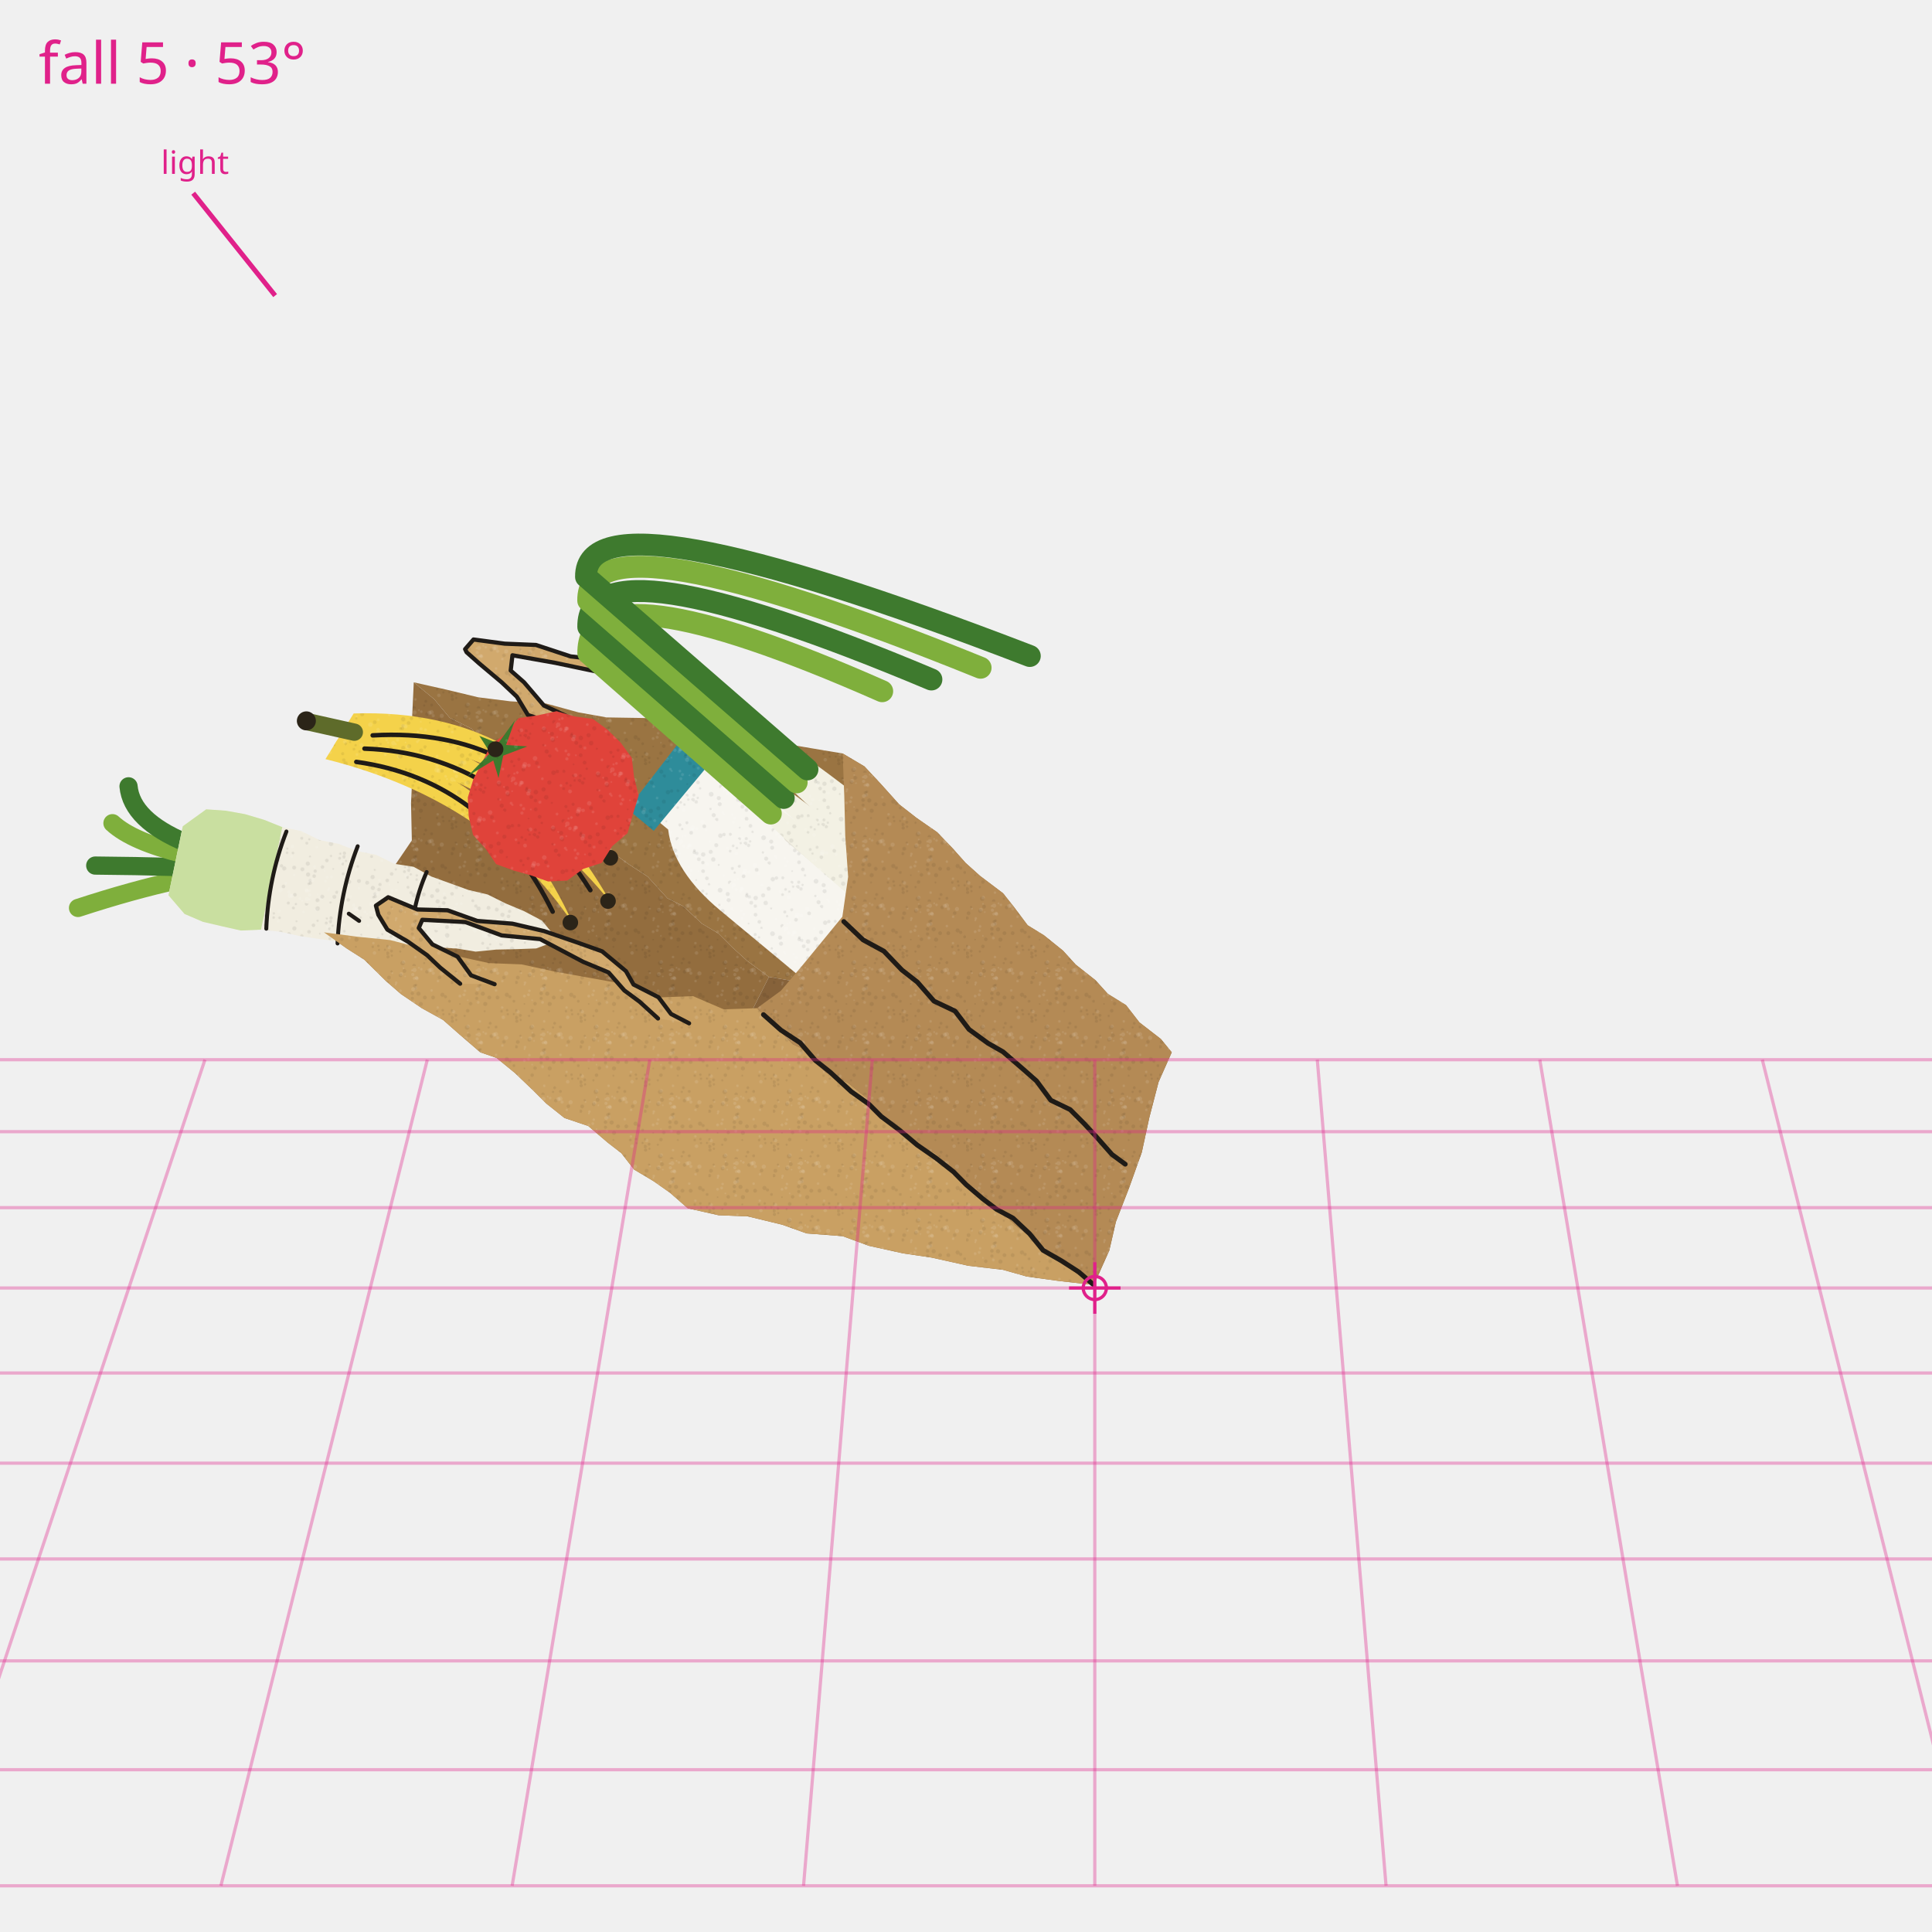
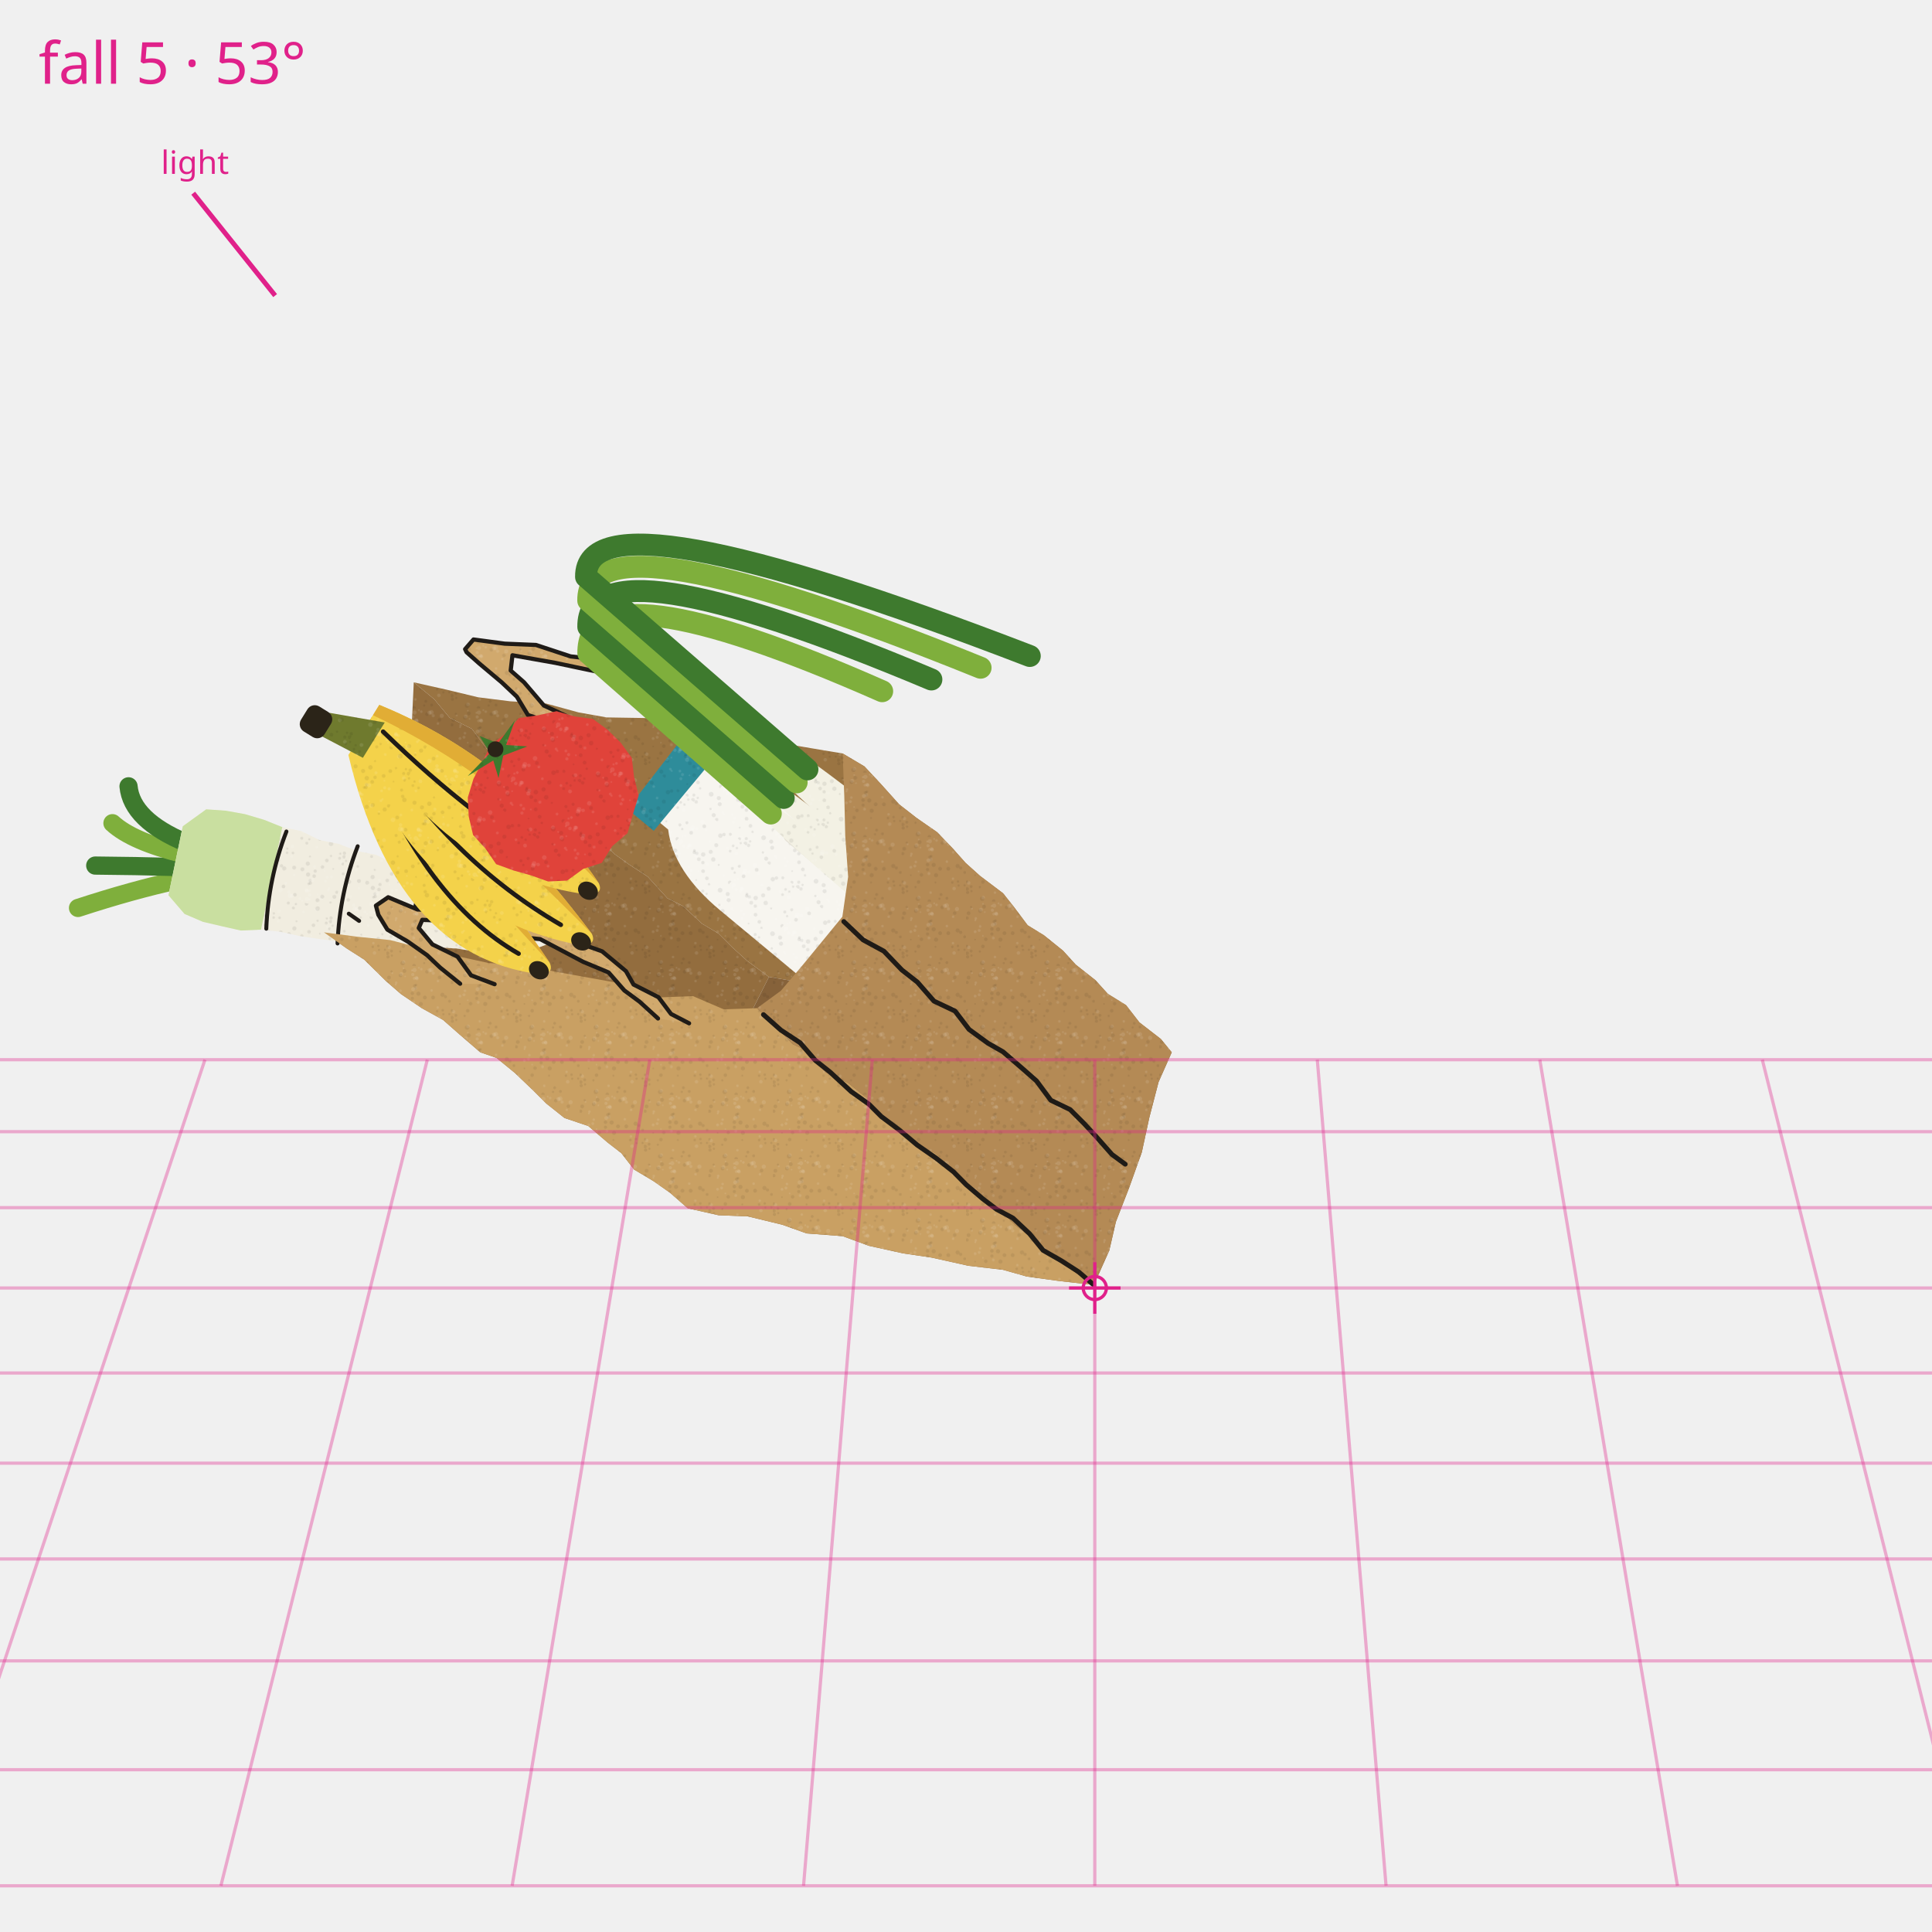
<svg xmlns="http://www.w3.org/2000/svg" width="1200" height="1200" viewBox="0 0 1200 1200">
  <defs>
    <pattern id="grain" width="40" height="40" patternUnits="userSpaceOnUse">
      <circle cx="23.5" cy="38.2" r="0.7" fill="#000" opacity="0.07" />
      <circle cx="28" cy="2.4" r="1.4" fill="#fff" opacity="0.1" />
      <circle cx="39.2" cy="21.9" r="0.9" fill="#000" opacity="0.07" />
      <circle cx="11.7" cy="6.5" r="0.5" fill="#fff" opacity="0.1" />
      <circle cx="33" cy="7.1" r="1.1" fill="#000" opacity="0.07" />
      <circle cx="16.1" cy="20.1" r="1" fill="#000" opacity="0.07" />
      <circle cx="29" cy="19.6" r="1.2" fill="#000" opacity="0.07" />
      <circle cx="24.5" cy="35.6" r="0.9" fill="#000" opacity="0.07" />
      <circle cx="10.7" cy="37.5" r="1.1" fill="#fff" opacity="0.1" />
      <circle cx="21.4" cy="23.6" r="1.3" fill="#000" opacity="0.07" />
      <circle cx="17.2" cy="39.7" r="1.1" fill="#000" opacity="0.07" />
      <circle cx="32" cy="9.4" r="0.8" fill="#fff" opacity="0.1" />
      <circle cx="0.7" cy="32.1" r="1.1" fill="#000" opacity="0.07" />
      <circle cx="1.7" cy="28.4" r="1.1" fill="#fff" opacity="0.1" />
      <circle cx="21.7" cy="2" r="0.8" fill="#fff" opacity="0.1" />
      <circle cx="39.1" cy="29.9" r="0.7" fill="#000" opacity="0.07" />
      <circle cx="3.7" cy="4.4" r="0.6" fill="#fff" opacity="0.1" />
      <circle cx="1" cy="34.3" r="1" fill="#000" opacity="0.07" />
      <circle cx="5.7" cy="23.6" r="0.5" fill="#000" opacity="0.07" />
      <circle cx="34.4" cy="4.6" r="1.3" fill="#fff" opacity="0.1" />
      <circle cx="12.3" cy="23.4" r="1.1" fill="#000" opacity="0.07" />
      <circle cx="23.9" cy="19.6" r="1.2" fill="#000" opacity="0.07" />
      <circle cx="10.5" cy="27.8" r="1.1" fill="#000" opacity="0.07" />
      <circle cx="1.6" cy="7.2" r="1.2" fill="#000" opacity="0.07" />
      <circle cx="26.8" cy="2.7" r="1.3" fill="#fff" opacity="0.1" />
      <circle cx="15.9" cy="2.7" r="0.6" fill="#fff" opacity="0.1" />
      <circle cx="34.8" cy="17.9" r="1.3" fill="#000" opacity="0.07" />
      <circle cx="0.7" cy="10.2" r="1" fill="#000" opacity="0.07" />
      <circle cx="29.1" cy="4.5" r="1" fill="#fff" opacity="0.1" />
      <circle cx="5.8" cy="11.6" r="0.6" fill="#fff" opacity="0.1" />
      <circle cx="21" cy="28.1" r="0.6" fill="#000" opacity="0.07" />
      <circle cx="3.2" cy="30.7" r="0.9" fill="#000" opacity="0.07" />
      <circle cx="28.1" cy="15.2" r="0.8" fill="#fff" opacity="0.1" />
      <circle cx="10.1" cy="38.2" r="1.4" fill="#000" opacity="0.07" />
      <circle cx="8.8" cy="15.4" r="0.8" fill="#fff" opacity="0.1" />
      <circle cx="17.5" cy="2.5" r="1.3" fill="#fff" opacity="0.1" />
      <circle cx="18" cy="13.9" r="1" fill="#000" opacity="0.07" />
      <circle cx="3.2" cy="3.4" r="0.7" fill="#000" opacity="0.07" />
      <circle cx="9.3" cy="5" r="1.2" fill="#fff" opacity="0.1" />
      <circle cx="18.1" cy="13.8" r="1.1" fill="#fff" opacity="0.1" />
      <circle cx="17" cy="22.6" r="0.9" fill="#fff" opacity="0.1" />
      <circle cx="17.3" cy="7.7" r="0.9" fill="#fff" opacity="0.1" />
      <circle cx="31.5" cy="28.1" r="0.8" fill="#000" opacity="0.07" />
      <circle cx="31.9" cy="25.8" r="0.8" fill="#fff" opacity="0.1" />
      <circle cx="10.6" cy="1.4" r="0.5" fill="#fff" opacity="0.1" />
      <circle cx="36.7" cy="19.1" r="1" fill="#000" opacity="0.07" />
      <circle cx="32.6" cy="31.9" r="1.1" fill="#fff" opacity="0.1" />
      <circle cx="20.2" cy="1.1" r="0.6" fill="#fff" opacity="0.1" />
      <circle cx="5.7" cy="18.7" r="0.9" fill="#fff" opacity="0.1" />
      <circle cx="17.5" cy="12.4" r="1" fill="#000" opacity="0.07" />
      <circle cx="8.2" cy="17.9" r="0.9" fill="#fff" opacity="0.1" />
      <circle cx="35.4" cy="30" r="0.7" fill="#000" opacity="0.07" />
      <circle cx="18.4" cy="11.8" r="0.8" fill="#000" opacity="0.07" />
      <circle cx="35" cy="27.5" r="0.8" fill="#000" opacity="0.07" />
      <circle cx="16.1" cy="17" r="1.1" fill="#000" opacity="0.07" />
      <circle cx="19.9" cy="17.2" r="1.3" fill="#000" opacity="0.07" />
      <circle cx="8.8" cy="5.8" r="1.2" fill="#000" opacity="0.07" />
      <circle cx="18.7" cy="7.3" r="1.1" fill="#fff" opacity="0.1" />
      <circle cx="25.2" cy="3.6" r="1.1" fill="#000" opacity="0.07" />
      <circle cx="16.6" cy="14.4" r="1.2" fill="#fff" opacity="0.1" />
      <circle cx="10.5" cy="21.3" r="0.5" fill="#fff" opacity="0.1" />
      <circle cx="3.4" cy="33.5" r="0.7" fill="#000" opacity="0.07" />
      <circle cx="18" cy="34.4" r="0.8" fill="#fff" opacity="0.1" />
      <circle cx="0.6" cy="27.7" r="0.9" fill="#000" opacity="0.07" />
      <circle cx="6.1" cy="10.4" r="0.8" fill="#fff" opacity="0.1" />
      <circle cx="11.2" cy="3.1" r="1.2" fill="#000" opacity="0.07" />
      <circle cx="19" cy="7.8" r="1.1" fill="#fff" opacity="0.1" />
      <circle cx="28.1" cy="37.9" r="0.9" fill="#000" opacity="0.07" />
      <circle cx="8.6" cy="31" r="0.7" fill="#000" opacity="0.07" />
      <circle cx="16.4" cy="5.3" r="1" fill="#fff" opacity="0.1" />
    </pattern>
  </defs>
  <polygon points="727.8,653.6 721,645.3 707.7,635 699.4,624.3 688.1,617.3 680.4,608.8 668.1,599.1 660.3,590.5 648.4,580.9 638.3,574.7 629.6,563.1 623,554.8 608.7,544 599.8,536 591.5,526.7 582.1,516.9 569.4,508.1 558.5,499.6 547,486.8 536.9,476 523.4,468 504.9,464.9 482.4,461.1 463.7,458.6 438.8,454.2 417.9,453.1 401.8,446 376.8,445.6 359.4,442.5 338.9,436.9 317,435.6 297,433.1 277.5,428.4 257,423.8 269.7,434.3 279.3,445.8 293.1,452.7 302.3,465 315,474 324.3,482.8 334.9,492.5 346.8,498.3 361,512 370.7,519.5 382,530.7 390.8,537 402.3,544.5 414.5,557.9 424.3,562.8 436,573.7 446.1,579.7 454.4,588 464.3,597 477.6,606.8 496,609.9 513.7,613.7 529.8,618.5 551.8,621.9 571.3,625.8 589.1,625.3 609.8,631.2 630.5,636.5 649.2,636.5 669.1,641.3 687.8,646.5 709.8,648.1" fill="#9a7442" />
  <polygon points="727.8,653.6 721,645.3 707.7,635 699.4,624.3 688.1,617.3 680.4,608.8 668.1,599.1 660.3,590.5 648.4,580.9 638.3,574.7 629.6,563.1 623,554.8 608.7,544 599.8,536 591.5,526.7 582.1,516.9 569.4,508.1 558.5,499.6 547,486.8 536.9,476 523.4,468 504.9,464.9 482.4,461.1 463.7,458.6 438.8,454.2 417.9,453.1 401.8,446 376.8,445.6 359.4,442.5 338.9,436.9 317,435.6 297,433.1 277.5,428.4 257,423.8 269.7,434.3 279.3,445.8 293.1,452.7 302.3,465 315,474 324.3,482.8 334.9,492.5 346.8,498.3 361,512 370.7,519.5 382,530.7 390.8,537 402.3,544.5 414.5,557.9 424.3,562.8 436,573.7 446.1,579.7 454.4,588 464.3,597 477.6,606.8 496,609.9 513.7,613.7 529.8,618.5 551.8,621.9 571.3,625.8 589.1,625.3 609.8,631.2 630.5,636.5 649.2,636.5 669.1,641.3 687.8,646.5 709.8,648.1" fill="url(#grain)" />
  <polygon points="483.5,473.4 472.8,466.2 463.6,459.5 451.9,445.3 440.6,439.9 430,431.4 414.4,419.3 393.2,414.3 374.3,410 354.4,407.7 332.9,400.6 313.5,399.8 294.1,397.2 288.9,403.2 289.8,405.1 297.8,412.2 311.6,423.8 321,432.7 327.9,444.1 341.3,448.6 358.2,452.3 351.3,444.5 337.8,438.2 325.5,423.8 317.2,416.5 318.3,407 344.8,411.7 369,416.8 391.2,419.4 419.3,435.8 429.5,443 441.6,451.3 451.3,461 464.4,472.4" fill="#d1a96d" />
  <polygon points="483.5,473.4 472.8,466.2 463.6,459.5 451.9,445.3 440.6,439.9 430,431.4 414.4,419.3 393.2,414.3 374.3,410 354.4,407.7 332.9,400.6 313.5,399.8 294.1,397.2 288.9,403.2 289.8,405.1 297.8,412.2 311.6,423.8 321,432.7 327.9,444.1 341.3,448.6 358.2,452.3 351.3,444.5 337.8,438.2 325.5,423.8 317.2,416.5 318.3,407 344.8,411.7 369,416.8 391.2,419.4 419.3,435.8 429.5,443 441.6,451.3 451.3,461 464.4,472.4" fill="url(#grain)" />
  <polyline points="483.5,473.4 472.8,466.2 463.6,459.5 451.9,445.3 440.6,439.9 430,431.4 414.4,419.3 393.2,414.3 374.3,410 354.4,407.7 332.9,400.6 313.5,399.8 294.1,397.2 288.9,403.2 289.8,405.1 297.8,412.2 311.6,423.8 321,432.7 327.9,444.1 341.3,448.6" fill="none" stroke="#1f1b17" stroke-width="2.6" stroke-linecap="round" stroke-linejoin="round" />
  <polyline points="358.2,452.3 351.3,444.5 337.8,438.2 325.5,423.8 317.2,416.5 318.3,407 344.8,411.7 369,416.8 391.2,419.4 419.3,435.8 429.5,443 441.6,451.3 451.3,461 464.4,472.4" fill="none" stroke="#1f1b17" stroke-width="2.6" stroke-linecap="round" stroke-linejoin="round" />
  <polygon points="427.2,750.5 434.2,729.1 441.5,709.4 450.7,688.2 458,667.2 460.4,645.1 466.4,629.1 477.6,606.8 464.3,597 454.4,588 446.1,579.7 436,573.7 424.3,562.8 414.5,557.9 402.3,544.5 390.8,537 382,530.7 370.7,519.5 361,512 346.8,498.3 334.9,492.5 324.3,482.8 315,474 302.3,465 293.1,452.7 279.3,445.8 269.7,434.3 257,423.8 255.7,451.5 256.6,471.7 255.3,498.9 255.8,522 244.3,538.9 230,549.6 216.7,564.6 201.2,579.1 215.5,589.2 226.2,596 239.7,609.3 249,617.4 262,626.2 275.2,633.5 285.3,642.4 298.3,653.6 308.4,657.1 319.9,666.5 331.7,677.8 339.3,685.4 350.6,694.4 365.4,699.4 377.6,709.8 385.9,716.2 393.8,726.4 406,733.7 416.1,740.8" fill="#936d3e" />
  <polygon points="427.2,750.5 434.2,729.1 441.5,709.4 450.7,688.2 458,667.2 460.4,645.1 466.4,629.1 477.6,606.8 464.3,597 454.4,588 446.1,579.7 436,573.7 424.3,562.8 414.5,557.9 402.3,544.5 390.8,537 382,530.7 370.7,519.5 361,512 346.8,498.3 334.9,492.5 324.3,482.8 315,474 302.3,465 293.1,452.7 279.3,445.8 269.7,434.3 257,423.8 255.7,451.5 256.6,471.7 255.3,498.9 255.8,522 244.3,538.9 230,549.6 216.7,564.6 201.2,579.1 215.5,589.2 226.2,596 239.7,609.3 249,617.4 262,626.2 275.2,633.5 285.3,642.4 298.3,653.6 308.4,657.1 319.9,666.5 331.7,677.8 339.3,685.4 350.6,694.4 365.4,699.4 377.6,709.8 385.9,716.2 393.8,726.4 406,733.7 416.1,740.8" fill="url(#grain)" />
  <polygon points="679.4,798.1 689,776.7 693.1,758.9 701.3,737.8 709.2,715.7 713.9,694 719.6,672.1 727.8,653.6 709.8,648.1 687.8,646.5 669.1,641.3 649.2,636.5 630.5,636.5 609.8,631.2 589.1,625.3 571.3,625.8 551.8,621.9 529.8,618.5 513.7,613.7 496,609.9 477.6,606.8 466.4,629.1 460.4,645.1 458,667.2 450.7,688.2 441.5,709.4 434.2,729.1 427.2,750.5 446.3,754.8 464.4,755.5 485.9,760.7 501,766.1 523.4,767.8 539.7,773.8 561,778.5 578.6,781.1 601.5,786.2 623,788.7 637.8,792.9 658.2,795.7" fill="#86623a" />
  <polygon points="679.4,798.1 689,776.7 693.1,758.9 701.3,737.8 709.2,715.7 713.9,694 719.6,672.1 727.8,653.6 709.8,648.1 687.8,646.5 669.1,641.3 649.2,636.5 630.5,636.5 609.8,631.2 589.1,625.3 571.3,625.8 551.8,621.9 529.8,618.5 513.7,613.7 496,609.9 477.6,606.8 466.4,629.1 460.4,645.1 458,667.2 450.7,688.2 441.5,709.4 434.2,729.1 427.2,750.5 446.3,754.8 464.4,755.5 485.9,760.7 501,766.1 523.4,767.8 539.7,773.8 561,778.5 578.6,781.1 601.5,786.2 623,788.7 637.8,792.9 658.2,795.7" fill="url(#grain)" />
  <g transform="translate(501.5 556.8) rotate(-50.3) scale(1.058) translate(0 0)">
    <path d="M -39 98 Q -39 110 -27 110 L 27 110 Q 39 110 39 98 L 39 -34 Q 39 -70 22 -88 L 22 -98 L -22 -98 L -22 -88 Q -39 -70 -39 -34 Z" fill="#f7f5ef" />
    <path d="M -39 98 Q -39 110 -27 110 L 27 110 Q 39 110 39 98 L 39 -34 Q 39 -70 22 -88 L 22 -98 L -22 -98 L -22 -88 Q -39 -70 -39 -34 Z" fill="url(#grain)" />
    <path d="M 23 -30 L 23 96" stroke="#e4e0d4" stroke-width="12" stroke-linecap="round" />
    <polygon points="-28,-114 28,-116 28,-94 -28,-94" fill="#2e8c9a" />
    <polygon points="-28,-114 28,-116 28,-94 -28,-94" fill="url(#grain)" />
  </g>
  <g transform="translate(581.6 571.6) rotate(-50.3) scale(1.0472) translate(0 0)">
    <path d="M -21 0 Q -23 -60 -19 -120 L -9 -120 Q -5 -60 -7 0 Q -14 12 -21 0 Z" fill="#f3f1e4" />
    <path d="M -21 0 Q -23 -60 -19 -120 L -9 -120 Q -5 -60 -7 0 Q -14 12 -21 0 Z" fill="url(#grain)" />
    <path d="M -18 6 l -4 12 M -14 8 l 0 14 M -10 6 l 5 11" stroke="#e4e0d4" stroke-width="2" stroke-linecap="round" />
    <path d="M -9 0 Q -11 -60 -7 -120 L 3 -120 Q 7 -60 5 0 Q -2 12 -9 0 Z" fill="#f3f1e4" />
    <path d="M -9 0 Q -11 -60 -7 -120 L 3 -120 Q 7 -60 5 0 Q -2 12 -9 0 Z" fill="url(#grain)" />
    <path d="M -6 6 l -4 12 M -2 8 l 0 14 M 2 6 l 5 11" stroke="#e4e0d4" stroke-width="2" stroke-linecap="round" />
    <path d="M 3 0 Q 1 -60 5 -120 L 15 -120 Q 19 -60 17 0 Q 10 12 3 0 Z" fill="#f3f1e4" />
    <path d="M 3 0 Q 1 -60 5 -120 L 15 -120 Q 19 -60 17 0 Q 10 12 3 0 Z" fill="url(#grain)" />
    <path d="M 6 6 l -4 12 M 10 8 l 0 14 M 14 6 l 5 11" stroke="#e4e0d4" stroke-width="2" stroke-linecap="round" />
    <path d="M 13 0 Q 11 -60 15 -120 L 25 -120 Q 29 -60 27 0 Q 20 12 13 0 Z" fill="#f3f1e4" />
    <path d="M 13 0 Q 11 -60 15 -120 L 25 -120 Q 29 -60 27 0 Q 20 12 13 0 Z" fill="url(#grain)" />
    <path d="M 16 6 l -4 12 M 20 8 l 0 14 M 24 6 l 5 11" stroke="#e4e0d4" stroke-width="2" stroke-linecap="round" />
  </g>
  <g transform="translate(346.7 582.9) rotate(-168.3) scale(1.0274) translate(-24 -170)">
    <path d="M 256 158 q 26 -11.6 56 -28.8" fill="none" stroke="#7faf3c" stroke-width="11" stroke-linecap="round" />
    <path d="M 256 166 q 29 -5.2 51 -9.6" fill="none" stroke="#3e7a2e" stroke-width="11" stroke-linecap="round" />
    <path d="M 256 174 q 32 1.2 46 9.6" fill="none" stroke="#7faf3c" stroke-width="11" stroke-linecap="round" />
    <path d="M 256 181 q 35 6.8 41 26.4" fill="none" stroke="#3e7a2e" stroke-width="11" stroke-linecap="round" />
    <polygon points="24,168.8 35.8,161.4 47.6,158.5 59.4,155.8 71.2,152.1 83,151.6 94.8,149.8 106.6,147.6 118.4,147.2 130.2,144.5 142,144.1 153.8,141.2 165.6,140.4 177.4,139.7 189.2,139.9 201,138.8 212.8,135.8 224.6,136 236.4,136.3 248.2,138.7 260,147.8 260,190.4 248.2,203.3 236.4,204.9 224.6,205.2 212.8,204.2 201,202.1 189.2,202.1 177.4,199 165.6,199.1 153.8,197.1 142,197.2 130.2,194.1 118.4,194.7 106.6,191.1 94.8,189.4 83,187.7 71.2,187.4 59.4,184.3 47.6,182 35.8,178.6 24,169.1" fill="#f1ede0" />
    <polygon points="24,168.8 35.8,161.4 47.6,158.5 59.4,155.8 71.2,152.1 83,151.6 94.8,149.8 106.6,147.6 118.4,147.2 130.2,144.5 142,144.1 153.8,141.2 165.6,140.4 177.4,139.7 189.2,139.9 201,138.8 212.8,135.8 224.6,136 236.4,136.3 248.2,138.7 260,147.8 260,190.4 248.2,203.3 236.4,204.9 224.6,205.2 212.8,204.2 201,202.1 189.2,202.1 177.4,199 165.6,199.1 153.8,197.1 142,197.2 130.2,194.1 118.4,194.7 106.6,191.1 94.8,189.4 83,187.7 71.2,187.4 59.4,184.3 47.6,182 35.8,178.6 24,169.1" fill="url(#grain)" />
    <polygon points="201,138.8 212.8,135.8 224.6,136 236.4,136.3 248.2,138.7 260,147.8 260,190.4 248.2,203.3 236.4,204.9 224.6,205.2 212.8,204.2 201,202.1" fill="#c9dfa0" />
    <path d="M 110 146.8 q 5 23.2 0 46.4" fill="none" stroke="#1f1b17" stroke-width="2.4" stroke-linecap="round" />
    <path d="M 154 140 q 5 30 0 60" fill="none" stroke="#1f1b17" stroke-width="2.4" stroke-linecap="round" />
    <path d="M 198 140 q 5 30 0 60" fill="none" stroke="#1f1b17" stroke-width="2.4" stroke-linecap="round" />
    <path d="M 144 156 l 7 3" stroke="#1f1b17" stroke-width="2.4" stroke-linecap="round" />
  </g>
  <polygon points="679.4,798.1 658.2,795.7 637.8,792.9 623,788.7 601.5,786.2 578.6,781.1 561,778.5 539.7,773.8 523.4,767.8 501,766.1 485.9,760.7 464.4,755.5 446.3,754.8 427.2,750.5 416.1,740.8 406,733.7 393.8,726.4 385.9,716.2 377.6,709.8 365.4,699.4 350.6,694.4 339.3,685.4 331.7,677.8 319.9,666.5 308.4,657.1 298.3,653.6 285.3,642.4 275.2,633.5 262,626.2 249,617.4 239.7,609.3 226.2,596 215.5,589.2 201.2,579.1 221.8,581.8 242.4,583.9 260.8,588.7 284,593.9 303.7,598.2 324,599 344.7,603.5 367.6,607.6 387,611.1 409.9,619.5 430.4,618.7 449.5,626.9 470.2,626.2 481.6,637.2 492.3,648.5 504.9,654.5 512.4,665.9 526.8,672.6 537.6,681.4 545.4,691.2 559.8,700.6 566.9,709.1 580.9,716.3 589.4,723.9 600.2,735.9 611.7,744.7 620.3,750.5 630.6,761 639.6,768 650.2,777.2 663.1,786.2 668.8,791.1" fill="#c9a063" />
  <polygon points="679.4,798.1 658.2,795.7 637.8,792.9 623,788.7 601.5,786.2 578.6,781.1 561,778.5 539.7,773.8 523.4,767.8 501,766.1 485.9,760.7 464.4,755.5 446.3,754.8 427.2,750.5 416.1,740.8 406,733.7 393.8,726.4 385.9,716.2 377.6,709.8 365.4,699.4 350.6,694.4 339.3,685.4 331.7,677.8 319.9,666.5 308.4,657.1 298.3,653.6 285.3,642.4 275.2,633.5 262,626.2 249,617.4 239.7,609.3 226.2,596 215.5,589.2 201.2,579.1 221.8,581.8 242.4,583.9 260.8,588.7 284,593.9 303.7,598.2 324,599 344.7,603.5 367.6,607.6 387,611.1 409.9,619.5 430.4,618.7 449.5,626.9 470.2,626.2 481.6,637.2 492.3,648.5 504.9,654.5 512.4,665.9 526.8,672.6 537.6,681.4 545.4,691.2 559.8,700.6 566.9,709.1 580.9,716.3 589.4,723.9 600.2,735.9 611.7,744.7 620.3,750.5 630.6,761 639.6,768 650.2,777.2 663.1,786.2 668.8,791.1" fill="url(#grain)" />
  <polygon points="428,635.6 416.8,629.8 409,619.4 393.5,611.5 388.8,603.2 374,590.9 358.3,585.3 337.9,578.3 318.2,573.7 296.4,572 278,565.4 259.3,564.9 241.1,557.3 233.5,562.5 235,568.2 240.6,577.4 253.4,584.9 265.3,593.3 273.4,601 285.8,611 307.2,611.3 292.6,605.8 284.2,594.2 268.6,586.6 260.1,576.4 262.3,571.3 289,572.7 311.6,581 335.5,583.3 362.2,597.4 378,604 387.8,615.2 397.3,622.2 408.7,632.6" fill="#d1a96d" />
  <polygon points="428,635.6 416.8,629.8 409,619.4 393.5,611.5 388.8,603.2 374,590.9 358.3,585.3 337.9,578.3 318.2,573.7 296.4,572 278,565.4 259.3,564.9 241.1,557.3 233.5,562.5 235,568.2 240.6,577.4 253.4,584.9 265.3,593.3 273.4,601 285.8,611 307.2,611.3 292.6,605.8 284.2,594.2 268.6,586.6 260.1,576.4 262.3,571.3 289,572.7 311.6,581 335.5,583.3 362.2,597.4 378,604 387.8,615.2 397.3,622.2 408.7,632.6" fill="url(#grain)" />
  <polyline points="428,635.6 416.8,629.8 409,619.4 393.5,611.5 388.8,603.2 374,590.9 358.3,585.3 337.9,578.3 318.2,573.7 296.4,572 278,565.4 259.3,564.9 241.1,557.3 233.5,562.5 235,568.2 240.6,577.4 253.4,584.9 265.3,593.3 273.4,601 285.8,611" fill="none" stroke="#1f1b17" stroke-width="2.6" stroke-linecap="round" stroke-linejoin="round" />
  <polyline points="307.2,611.3 292.6,605.8 284.2,594.2 268.6,586.6 260.1,576.4 262.3,571.3 289,572.7 311.6,581 335.5,583.3 362.2,597.4 378,604 387.8,615.2 397.3,622.2 408.7,632.6" fill="none" stroke="#1f1b17" stroke-width="2.6" stroke-linecap="round" stroke-linejoin="round" />
  <polygon points="679.4,798.1 668.8,791.1 663.1,786.2 650.2,777.2 639.6,768 630.6,761 620.3,750.5 611.7,744.7 600.2,735.9 589.4,723.9 580.9,716.3 566.9,709.1 559.8,700.6 545.4,691.2 537.6,681.4 526.8,672.6 512.4,665.9 504.9,654.5 492.3,648.5 481.6,637.2 470.2,626.2 485,615.4 498,600.1 511.4,583.8 523.2,569.4 526.8,544.6 525,519.2 524.4,494.4 523.4,468 536.9,476 547,486.8 558.5,499.6 569.4,508.1 582.1,516.9 591.5,526.7 599.8,536 608.7,544 623,554.8 629.6,563.1 638.3,574.7 648.4,580.9 660.3,590.5 668.1,599.1 680.4,608.8 688.1,617.3 699.4,624.3 707.7,635 721,645.3 727.8,653.6 719.6,672.1 713.9,694 709.2,715.7 701.3,737.8 693.1,758.9 689,776.7" fill="#b48a55" />
  <polygon points="679.4,798.1 668.8,791.1 663.1,786.2 650.2,777.2 639.6,768 630.6,761 620.3,750.5 611.7,744.7 600.2,735.9 589.4,723.9 580.9,716.3 566.9,709.1 559.8,700.6 545.4,691.2 537.6,681.4 526.8,672.6 512.4,665.9 504.9,654.5 492.3,648.5 481.6,637.2 470.2,626.2 485,615.4 498,600.1 511.4,583.8 523.2,569.4 526.8,544.6 525,519.2 524.4,494.4 523.4,468 536.9,476 547,486.8 558.5,499.6 569.4,508.1 582.1,516.9 591.5,526.7 599.8,536 608.7,544 623,554.8 629.6,563.1 638.3,574.7 648.4,580.9 660.3,590.5 668.1,599.1 680.4,608.8 688.1,617.3 699.4,624.3 707.7,635 721,645.3 727.8,653.6 719.6,672.1 713.9,694 709.2,715.7 701.3,737.8 693.1,758.9 689,776.7" fill="url(#grain)" />
  <polyline points="679,797.8 670,790 659.1,783 647.9,776.6 639.5,766.3 629.2,756.6 619.1,751.2 610.4,744.6 600.2,735.9 592.2,727.8 581.5,719.4 569.7,711.2 558.9,702.1 547.4,693.5 539.8,685.9 528.7,678 515.6,665.9 506.4,658.6 497,647.7 485,639.8 474.2,630.2" fill="none" stroke="#1f1b17" stroke-width="3" stroke-linecap="round" stroke-linejoin="round" />
  <polyline points="698.9,723.1 690.7,717.1 680.7,705.8 673.3,697.8 664.7,689.2 652.7,683.4 643.8,671.4 635.4,664 623,653.3 613.7,648 601.9,639.4 593.2,628 580.1,621.8 569.8,610 560.2,602.5 549,590.8 536.1,583.8 524.1,572.4" fill="none" stroke="#1f1b17" stroke-width="3" stroke-linecap="round" stroke-linejoin="round" />
  <g transform="translate(581.6 571.6) rotate(-50.3) scale(1.0472) translate(0 0)">
    <path d="M -14 -116 L -10 -260 Q 31.6 -295.5 84 -111.5" fill="none" stroke="#7faf3c" stroke-width="13" stroke-linecap="round" stroke-linejoin="round" />
    <path d="M -2 -116 L 2 -270 Q 43.6 -305.5 108 -93.5" fill="none" stroke="#3e7a2e" stroke-width="13" stroke-linecap="round" stroke-linejoin="round" />
    <path d="M 10 -116 L 14 -280 Q 55.6 -315.5 132 -75.5" fill="none" stroke="#7faf3c" stroke-width="13" stroke-linecap="round" stroke-linejoin="round" />
    <path d="M 20 -116 L 24 -290 Q 65.6 -325.5 156 -57.5" fill="none" stroke="#3e7a2e" stroke-width="13" stroke-linecap="round" stroke-linejoin="round" />
  </g>
  <g transform="translate(295.5 496.3) rotate(-148.3) scale(1.075) translate(-120 -120)">
-     <path d="M 206 107 Q 120 146 34 88 Q 112 124 206 94 Z" fill="#f4d24a" />
-     <path d="M 206 107 Q 120 146 34 88 Q 112 124 206 94 Z" fill="url(#grain)" />
-     <path d="M 190 102 Q 120 133 48 88" fill="none" stroke="#1f1b17" stroke-width="2.6" stroke-linecap="round" />
-     <circle cx="36" cy="88" r="4.5" fill="#2b2418" />
-     <path d="M 206 116 Q 120 164 22 110 Q 112 142 206 103 Z" fill="#f4d24a" />
-     <path d="M 206 116 Q 120 164 22 110 Q 112 142 206 103 Z" fill="url(#grain)" />
-     <path d="M 190 111 Q 120 151 36 110" fill="none" stroke="#1f1b17" stroke-width="2.6" stroke-linecap="round" />
-     <circle cx="24" cy="110" r="4.5" fill="#2b2418" />
-     <path d="M 206 125 Q 120 182 34 132 Q 112 160 206 112 Z" fill="#f4d24a" />
-     <path d="M 206 125 Q 120 182 34 132 Q 112 160 206 112 Z" fill="url(#grain)" />
-     <path d="M 190 120 Q 120 169 48 132" fill="none" stroke="#1f1b17" stroke-width="2.6" stroke-linecap="round" />
-     <circle cx="36" cy="132" r="4.5" fill="#2b2418" />
-     <path d="M 200 116 l 26 -9" stroke="#5e6b2a" stroke-width="10" stroke-linecap="round" />
-     <circle cx="227" cy="107" r="5.5" fill="#2b2418" />
+     <path d="M 196 103 Q 112 19 36 53 Q 28 58 34 62 Q 112 97 196 121 Z" fill="#f4d24a" />
+     <path d="M 196 103 Q 112 19 36 53 Q 28 58 34 62 Q 112 97 196 121 Z" fill="url(#grain)" />
+     <path d="M 196 121 Q 112 97 34 62 Q 118 85 196 114 Z" fill="#e1ad35" />
+     <path d="M 186 109 Q 114 55 52 57" fill="none" stroke="#1f1b17" stroke-width="2.6" stroke-linecap="round" />
+     <ellipse cx="37" cy="55" rx="6" ry="5" fill="#2b2418" />
+     <path d="M 196 111 Q 112 46 24 80 Q 16 85 22 89 Q 112 124 196 129 Z" fill="#f4d24a" />
+     <path d="M 196 111 Q 112 46 24 80 Q 16 85 22 89 Q 112 124 196 129 Z" fill="url(#grain)" />
+     <path d="M 196 129 Q 112 124 22 89 Q 118 112 196 122 Z" fill="#e1ad35" />
+     <path d="M 186 117 Q 114 82 40 84" fill="none" stroke="#1f1b17" stroke-width="2.6" stroke-linecap="round" />
+     <ellipse cx="25" cy="82" rx="6" ry="5" fill="#2b2418" />
+     <path d="M 196 119 Q 112 73 36 107 Q 28 112 34 116 Q 112 151 196 137 Z" fill="#f4d24a" />
+     <path d="M 196 119 Q 112 73 36 107 Q 28 112 34 116 Q 112 151 196 137 Z" fill="url(#grain)" />
+     <path d="M 196 137 Q 112 151 34 116 Q 118 139 196 130 Z" fill="#e1ad35" />
+     <path d="M 186 125 Q 114 109 52 111" fill="none" stroke="#1f1b17" stroke-width="2.6" stroke-linecap="round" />
+     <ellipse cx="37" cy="109" rx="6" ry="5" fill="#2b2418" />
+     <path d="M 188 106 L 216 104 L 218 118 L 188 130 Z" fill="#6f7a2e" />
+     <path d="M 188 106 L 216 104 L 218 118 L 188 130 Z" fill="url(#grain)" />
+     <rect x="214" y="101" width="16" height="17" rx="5" fill="#2b2418" />
  </g>
  <g transform="translate(341.4 493.3) rotate(-50.3) scale(1.0933) translate(-64 -64)">
    <polygon points="113.2,66 112.3,76.4 109.7,86.7 102.2,94.6 95.7,103.4 85.4,107.7 75.2,112.2 64,110.2 52.9,111.7 43.6,105.8 32.6,103 25.3,95 21.7,85.2 17.6,76 14,66 16.9,55.9 18.4,45.3 24.9,36.7 32.9,29.4 43.1,25.1 53.5,22.9 64,20.4 74.5,22.7 86.1,22.9 94.3,30.3 102.8,36.9 107,46.6 112.6,55.6" fill="#e0433a" />
    <polygon points="113.2,66 112.3,76.4 109.7,86.7 102.2,94.6 95.7,103.4 85.4,107.7 75.2,112.2 64,110.2 52.9,111.7 43.6,105.8 32.6,103 25.3,95 21.7,85.2 17.6,76 14,66 16.9,55.9 18.4,45.3 24.9,36.7 32.9,29.4 43.1,25.1 53.5,22.9 64,20.4 74.5,22.7 86.1,22.9 94.3,30.3 102.8,36.9 107,46.6 112.6,55.6" fill="url(#grain)" />
    <polygon points="64,12.1 67.5,23 83.7,22 69.7,27.1 76.8,36.9 64,29.7 52.5,35.8 58.3,27.1 42.2,21.6 60.5,23" fill="#3e7a2e" />
    <polygon points="64,12.1 67.5,23 83.7,22 69.7,27.1 76.8,36.9 64,29.7 52.5,35.8 58.3,27.1 42.2,21.6 60.5,23" fill="url(#grain)" />
    <circle cx="64" cy="24" r="4.5" fill="#2b2418" />
  </g>
  <g id="guides" fill="none" stroke="#e0218a" stroke-width="2">
    <text x="24" y="52" font-size="36" font-family="sans-serif" fill="#e0218a" stroke="none">fall 5 · 53°</text>
    <line x1="-149.1" y1="658.2" x2="1232.7" y2="658.2" opacity="0.35" />
    <line x1="-171.5" y1="702.9" x2="1247.6" y2="702.9" opacity="0.35" />
    <line x1="-195.1" y1="750.1" x2="1263.4" y2="750.1" opacity="0.35" />
    <line x1="-220" y1="800" x2="1280" y2="800" opacity="0.35" />
    <line x1="-246.4" y1="852.8" x2="1297.6" y2="852.8" opacity="0.35" />
    <line x1="-274.4" y1="908.8" x2="1316.3" y2="908.8" opacity="0.35" />
    <line x1="-304.2" y1="968.3" x2="1336.1" y2="968.3" opacity="0.35" />
    <line x1="-335.8" y1="1031.6" x2="1357.2" y2="1031.6" opacity="0.35" />
    <line x1="-369.6" y1="1099.2" x2="1379.7" y2="1099.2" opacity="0.35" />
    <line x1="-405.7" y1="1171.3" x2="1403.8" y2="1171.3" opacity="0.35" />
    <line x1="-149.1" y1="658.2" x2="-405.7" y2="1171.3" opacity="0.35" />
    <line x1="-10.9" y1="658.2" x2="-224.7" y2="1171.3" opacity="0.35" />
    <line x1="127.3" y1="658.2" x2="-43.8" y2="1171.3" opacity="0.35" />
    <line x1="265.4" y1="658.2" x2="137.2" y2="1171.3" opacity="0.35" />
    <line x1="403.6" y1="658.2" x2="318.1" y2="1171.3" opacity="0.35" />
    <line x1="541.8" y1="658.2" x2="499.1" y2="1171.3" opacity="0.35" />
    <line x1="680" y1="658.2" x2="680" y2="1171.3" opacity="0.35" />
    <line x1="818.2" y1="658.2" x2="860.9" y2="1171.3" opacity="0.35" />
    <line x1="956.4" y1="658.2" x2="1041.9" y2="1171.3" opacity="0.35" />
    <line x1="1094.6" y1="658.2" x2="1222.8" y2="1171.3" opacity="0.35" />
    <line x1="1232.7" y1="658.2" x2="1403.8" y2="1171.3" opacity="0.35" />
    <path d="M 120 120 L 170.9 183.6" stroke-width="3" />
    <text x="100" y="108" font-size="20" font-family="sans-serif" fill="#e0218a" stroke="none">light</text>
    <path d="M 664 800 H 696 M 680 784 V 816" />
    <circle cx="680" cy="800" r="7.2" />
  </g>
</svg>
